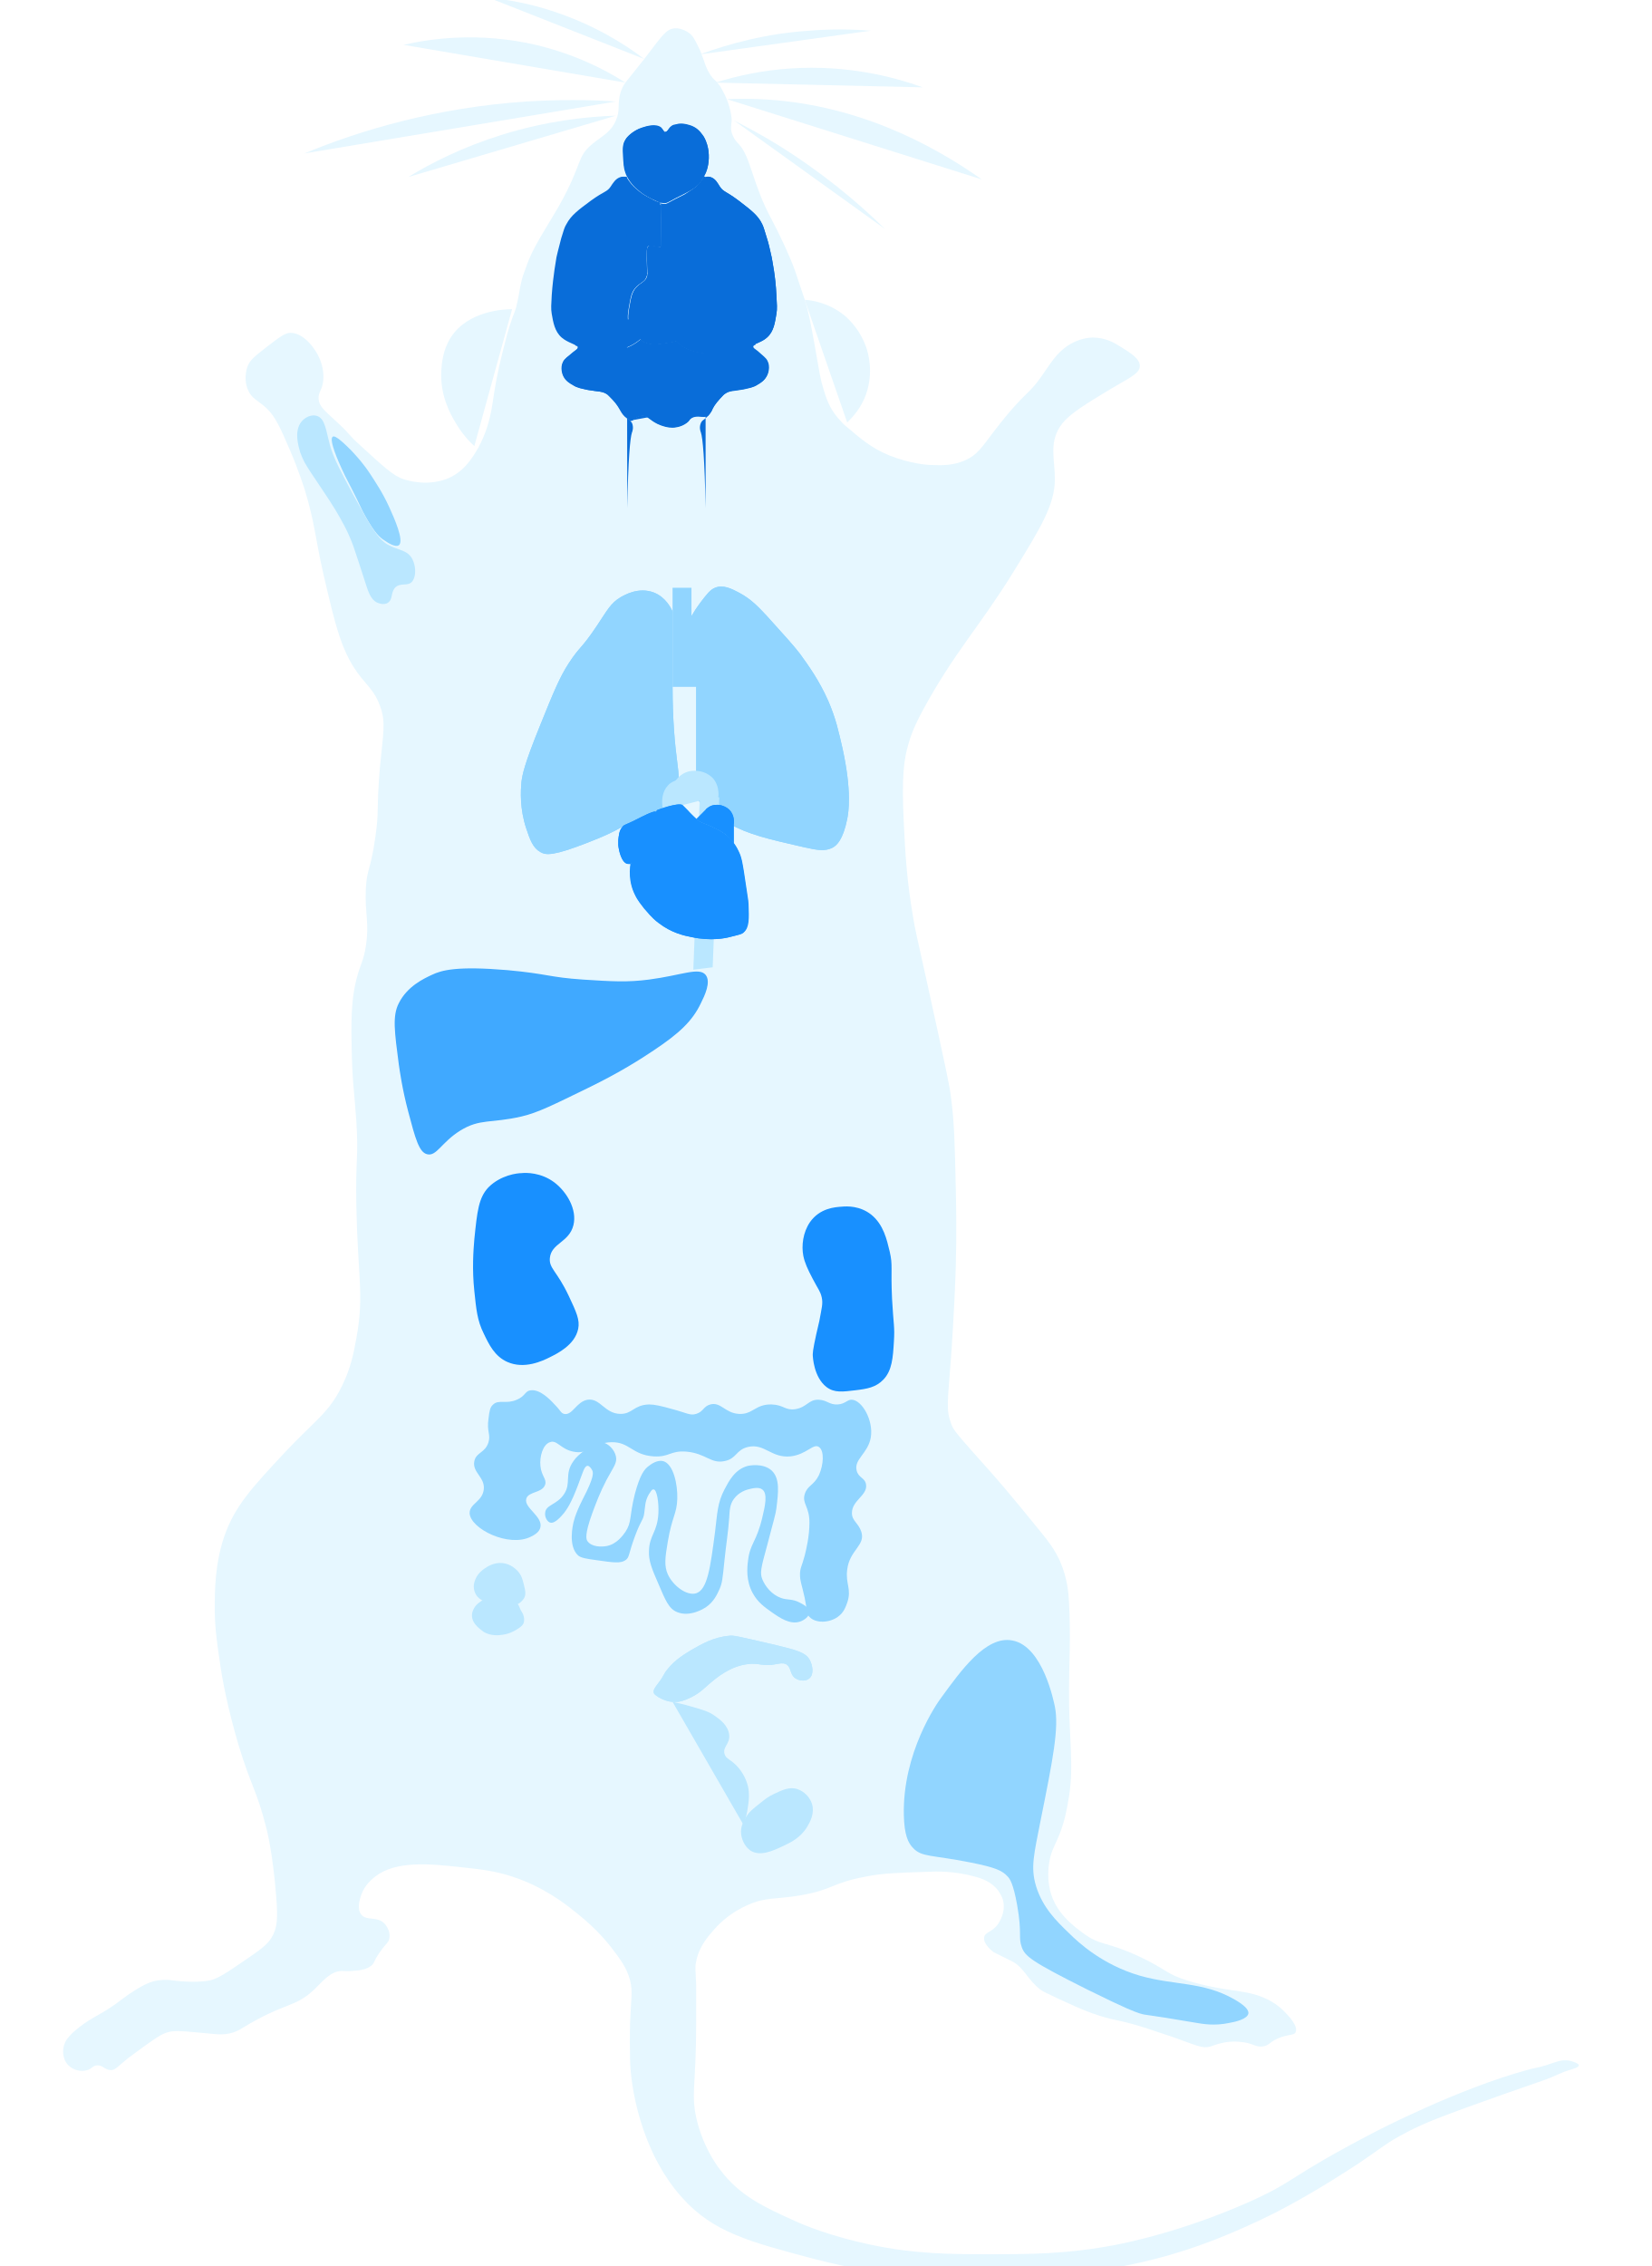
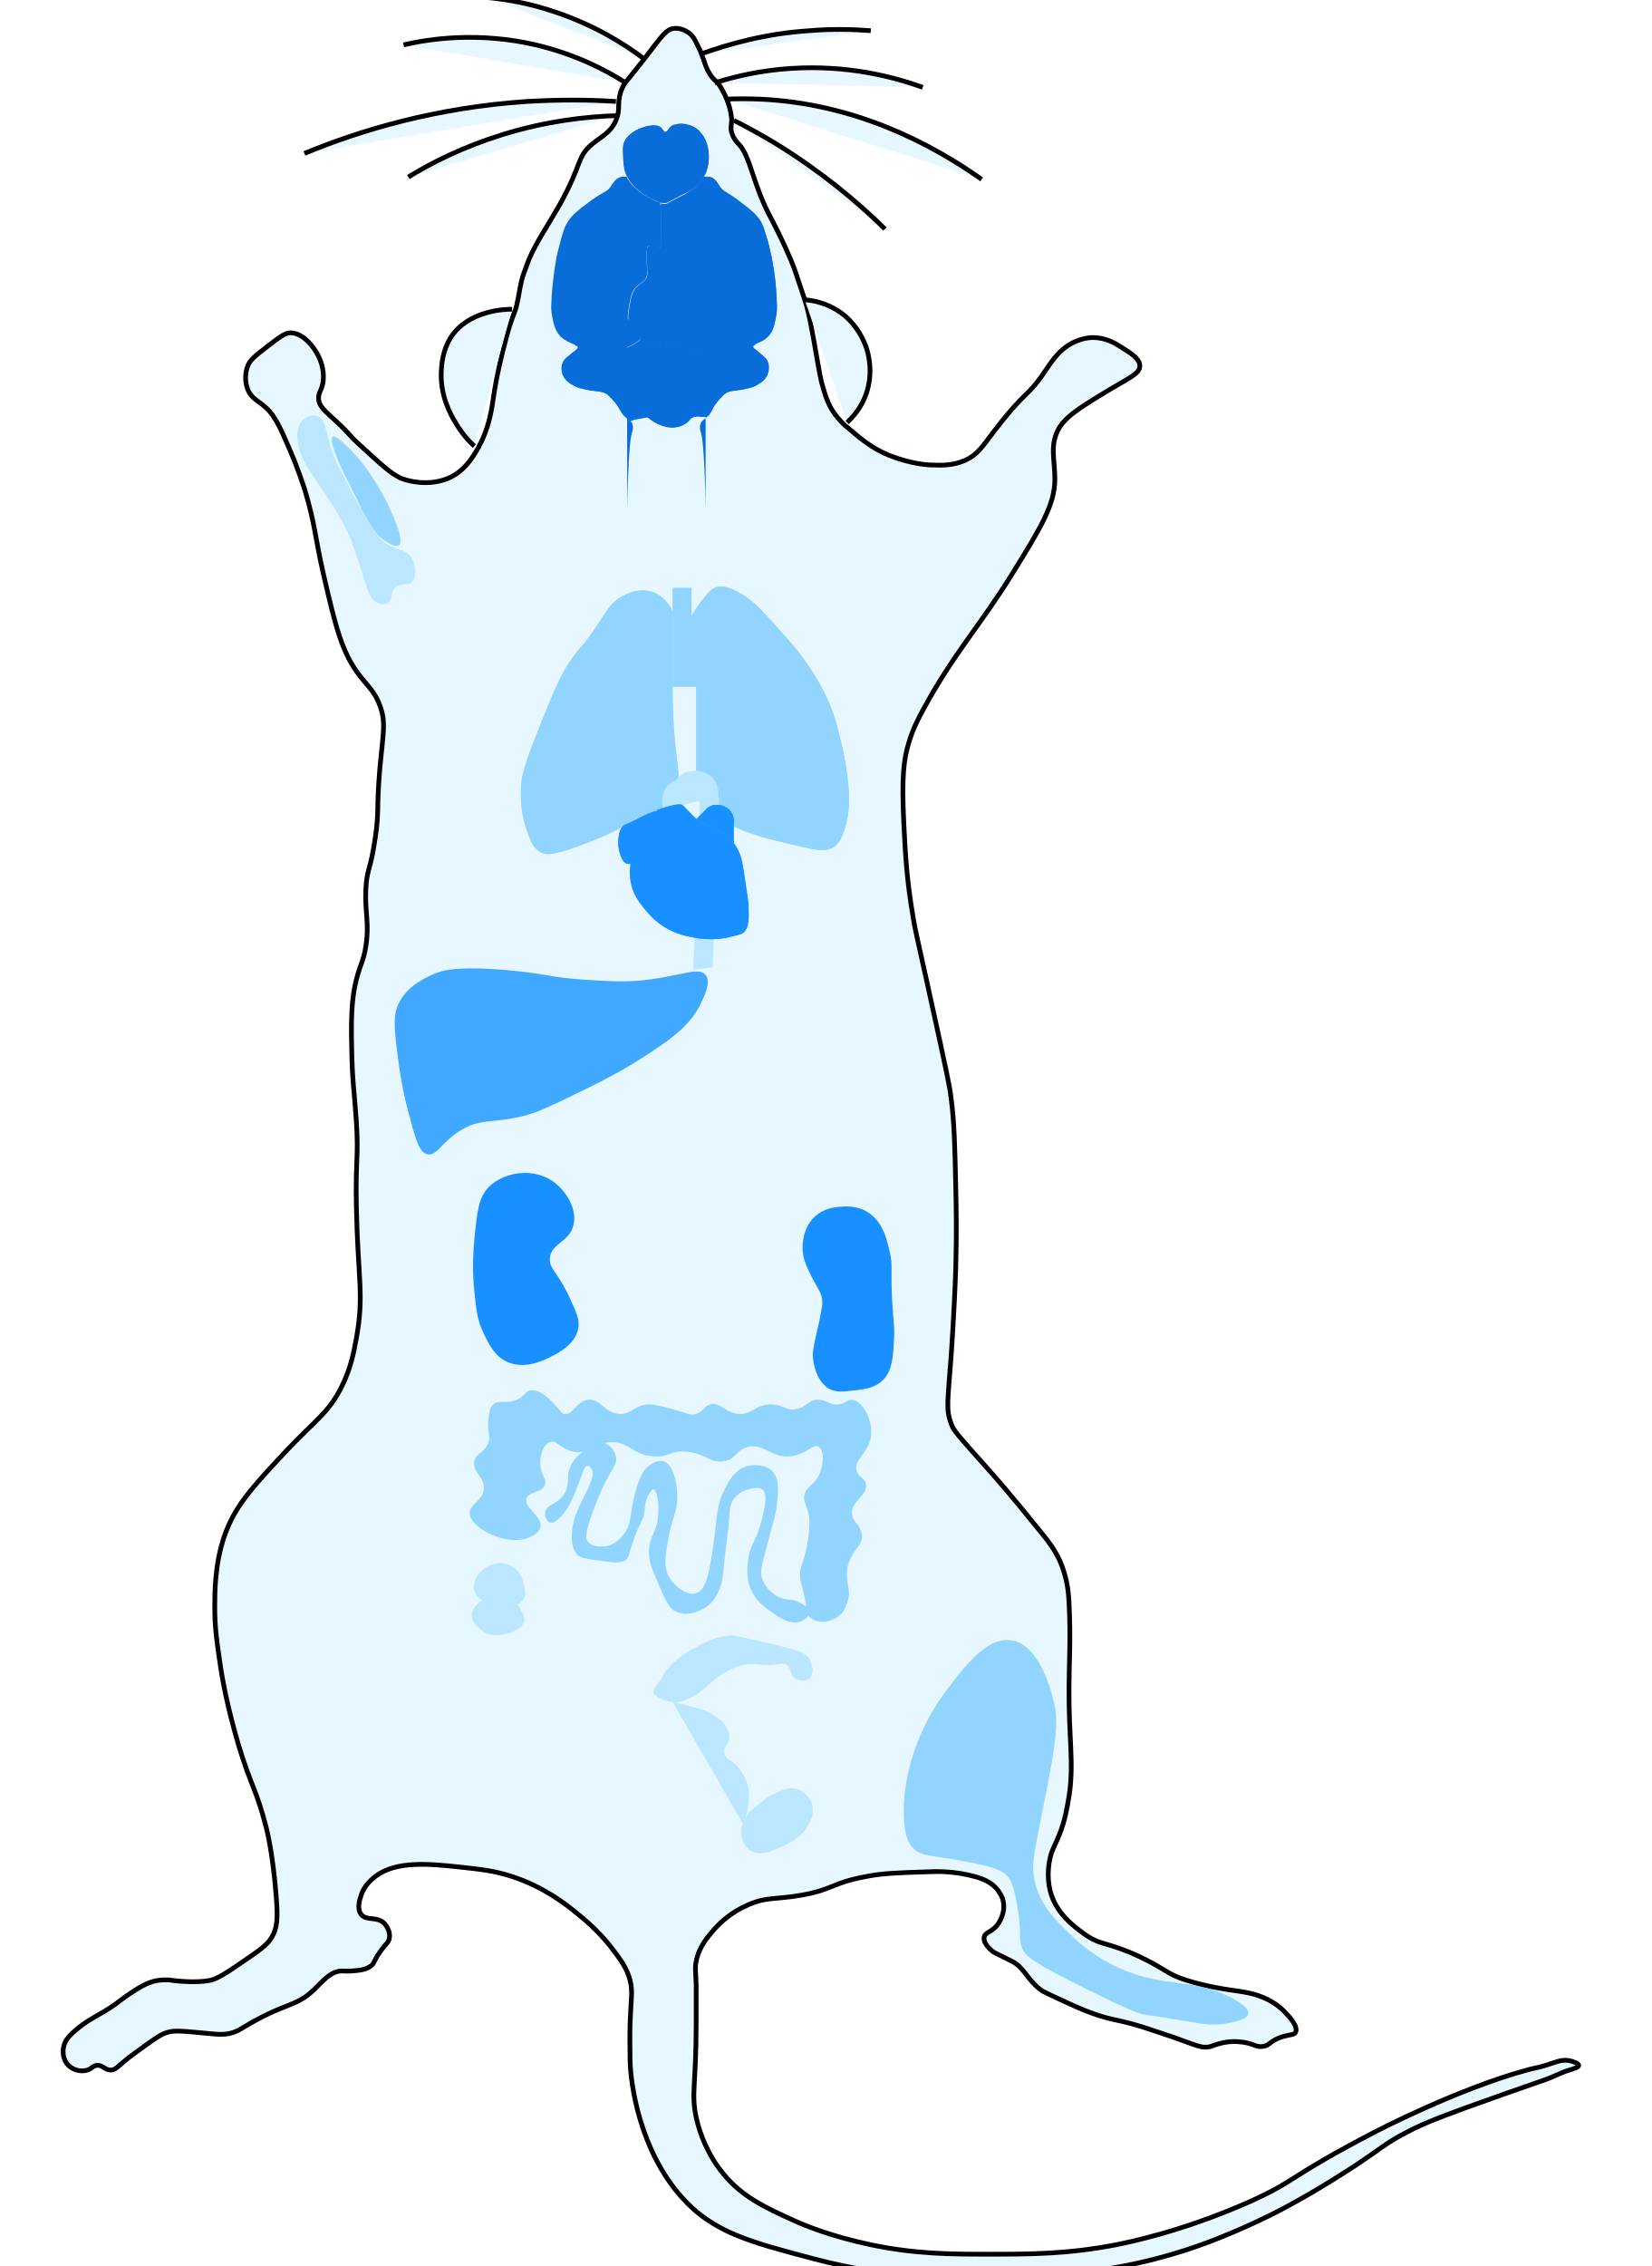
<svg xmlns="http://www.w3.org/2000/svg" width="350" height="480" viewBox="120 200 350 480" overflow="visible" enable-background="new 0 0 382.622 461.325" xml:space="preserve">
-   <g id="body" fill="#e6f7ff">
+   <g id="body" stroke="black" fill="#e6f7ff">
    <g id="XMLID_2_">
      <g>
		</g>
      <g>
        <path class="st0" d="M256.5,212.5c3.7-4.8,4.6-6.4,6.5-6.5c1.5-0.1,2.9,0.9,3,1c0.7,0.5,1.1,1.1,2,3c0.3,0.6,0.5,1,0.6,1.4     c0.7,1.7,0.7,2.2,1.4,3.6c0.8,1.5,1.2,1.7,1.9,2.4c0.3,0.4,0.7,0.8,1.1,1.6c1.6,2.8,1.9,5.2,2,6c0.1,1.1-0.3,1.8,0,3     c0.4,1.4,1.2,2.2,1.5,2.5c2.6,2.7,2.9,8.5,7,16c1.7,3.2,4,8.1,5,11c0.3,1,0.7,2,1,3c0.9,2.7,1,2.9,1,3c0.8,2.4,1.3,5.2,2,9     c1.2,6.8,1.3,7.8,2,10c0.5,1.7,1.2,3.9,3,6c0.4,0.4,0.7,0.8,1.1,1.2c0.3,0.3,0.5,0.5,0.9,0.8c2.5,2.1,5,4.4,9,6     c4.6,1.8,8.1,2,9,2c2.2,0.1,4.5,0.1,7-1s3.5-2.7,6-6c7.3-9.5,7-7,11-13c1.4-2,2.9-4.5,6-6c1.9-0.9,3.5-1,4-1c2.7,0,4.6,1.1,6,2     c2.1,1.3,4,2.5,4,4c0,1.8-2.5,2.6-8,6c-5.1,3.1-7.6,4.8-9,7c-2.2,3.6-1,6.8-1,11c0,5.4-3,10.3-9,20c-7,11.3-12.4,16.8-19,29     c-0.9,1.7-2.1,3.9-3,7c-1,3.4-1.5,6.9-1,17c0.3,6.2,0.6,11.9,2,20c0.4,2.5,0.6,3.1,3,14c4.4,20,4.7,21.6,5,24     c0.7,5.4,0.8,9.9,1,19c0.1,4.2,0.2,9.8,0,17c-0.3,9.4-1,19-1,19c-0.7,9.5-1.1,11,0,14c0.5,1.5,0.9,1.9,9,11c0,0,3.3,3.7,10,12     c1.8,2.2,2.9,3.7,4,6c1.7,3.8,1.9,7.1,2,9c0.4,7.8,0,12.6,0,18c-0.1,10.5,1.1,16.1,0,23c-0.5,3-0.9,5.2-2,8c-0.9,2.3-1.5,3-2,5     c-0.2,0.9-0.8,3.8,0,7c1.2,4.8,5,7.5,7,9c3.8,2.8,4.7,1.6,12,5c5.7,2.7,5.7,3.7,10,5c3.4,1.1,7.5,1.8,9,2c3.3,0.5,5.3,0.7,8,2     c0.6,0.3,2.4,1.2,4,3c0.7,0.7,2.6,2.8,2,4c-0.3,0.6-1.1,0.4-3,1c-2.6,0.9-2.4,1.8-4,2c-1.6,0.2-2-0.8-5-1c-1-0.1-1.8,0-2,0     c-2,0.2-3.1,0.7-4,1c-1.8,0.5-2.9-0.2-8-2c0,0-3-1-6-2c-6.1-1.9-6.5-1.4-11-3c-2.5-0.9-4.6-1.9-7-3c-2.3-1.1-3.5-1.6-4-2     c-2.8-2.1-3.5-4.7-6-6c-1-0.5-2-1-2-1c-1.6-0.8-1.7-0.8-2-1c-0.1-0.1-2.1-1.5-2-3c0.1-1.3,1.7-1.1,3-3c0.1-0.2,1.7-2.4,1-5     c0-0.2-0.3-1-1-2c-1.4-1.9-3.5-2.6-5-3c-4.3-1.2-8.3-1.1-10-1c-6.3,0.2-9.5,0.3-13,1c-7.5,1.4-6.9,2.8-14,4     c-5.4,0.9-7.1,0.3-11,2c-3.7,1.6-5.9,3.8-7,5c-1.3,1.5-3.4,3.7-4,7c-0.3,1.3-0.1,1.9,0,5c0,0.2,0,2.8,0,8c0,13.2-1.1,14.9,0,20     c1.3,5.9,4.2,10,5,11c4.2,5.7,9.6,8.1,16,11c2,0.9,7.5,3.2,16,5c9.6,2,17,2,25,2c8.7,0,16.6,0,27-2c2.4-0.5,13.7-2.7,28-9     c10.7-4.8,7.6-4.9,27-15c0,0,17.3-9,32-13c1.3-0.4,2-0.4,4-1c2.2-0.7,3.3-1.3,5-1c0.9,0.2,2,0.6,2,1c0,0.4-1,0.7-2,1     c-1.7,0.5-3.3,1.4-5,2c-4.4,1.5-13.4,4.7-17,6c-6.5,2.4-9.7,3.6-14,6c-3.4,1.9-3.9,2.6-9,6c-1.4,0.9-7.9,5.2-15,9     c-0.7,0.4-9,4.8-18,8c-17.9,6.5-34.4,6.8-44,7c-8.8,0.1-21.8,0.3-38-4c-13.6-3.6-21.4-5.6-28-13c-8.9-9.9-10.9-23.9-11-29     c-0.1-5.7,0-8,0-8c0.2-5.4,0.6-6.5,0-9c-0.7-2.7-2.1-4.5-4-7c-0.8-1-3-3.8-7-7c-2.8-2.3-7.3-5.8-14-8c-3.7-1.2-6.4-1.5-11-2     c-6.5-0.7-13.6-1.4-18,2c-0.6,0.5-2.3,1.8-3,4c-0.3,0.9-0.9,2.8,0,4c1.1,1.5,3.4,0.3,5,2c0.7,0.8,1.2,2,1,3c-0.1,1-0.7,1.1-2,3     c-1.5,2.1-1.1,2.4-2,3c-1.1,0.8-2.5,0.9-4,1c-1,0.1-1.6,0-2,0c-2.5,0-4.2,2.3-6,4c-4,3.8-6.1,2.6-15,8c-0.5,0.3-1.1,0.7-2,1     c-2.4,0.8-4,0.3-8,0c-3.2-0.3-4.7-0.4-6,0c-1.4,0.4-2.6,1.3-5,3c-2,1.5-3.1,2.2-4,3c-1.6,1.3-2.1,2-3,2c-1.3,0-1.7-1.1-3-1     c-0.9,0.1-1,0.7-2,1c-1.2,0.4-2.9,0.1-4-1c-1.5-1.5-1.1-3.6-1-4c0.3-1.4,1.3-2.3,2-3c3.5-3.1,5.2-3.3,9-6c1.6-1.2,3.5-2.7,6-4     c0.6-0.3,1.6-0.8,3-1s2.5-0.1,3,0c0.9,0.1,4.9,0.6,8,0c1.7-0.4,3.5-1.6,7-4c3.4-2.3,5.1-3.5,6-5c1.3-2.1,1.4-4.2,1-9     c-0.7-9-2-14-2-14c-2.2-8.7-3.2-8.7-6-18c-2.2-7.5-3.4-13.5-4-18c-0.6-4-1-7-1-11c0-3.2,0-9.1,2-15c2.2-6.4,5.8-10.3,13-18     c6.3-6.7,9.2-8.2,12-14c1.8-3.7,2.4-6.7,3-10c1.7-9.2,0.3-12.8,0-28c-0.2-10.3,0.5-10,0-18c-0.4-6-0.9-8.6-1-16     c-0.2-7.9,0.3-11.1,1-14c0.9-3.5,1.5-3.8,2-7c0.8-5-0.2-6.8,0-12c0.2-4.5,1-4,2-11c0.9-6.1,0.2-5.6,1-15c0.7-7.4,1.3-9.5,0-13     c-1-2.8-2.4-4-4-6c-4.1-5.1-5.4-10.8-8-22c-1.8-7.9-1.7-10.4-4-18c-0.2-0.5-1.2-3.8-3-8c-2.1-4.9-3.2-7.3-5-9s-3.2-2-4-4     c-1-2.5-0.1-4.8,0-5c0.5-1.3,1.7-2.2,4-4c2.6-2,3.9-3,5-3c3.4,0,5.8,4.5,6,5c0.3,0.6,1.2,2.6,1,5c-0.2,2.2-1.1,2.5-1,4     c0.1,1.6,1.3,2.5,4,5c3.3,3.1,1.9,2.2,5,5c4.6,4.2,6.8,6.3,9,7c0.9,0.3,4.8,1.5,9,0c3.8-1.4,5.7-4.7,6.8-6.6     c0.1-0.1,0.2-0.3,0.2-0.4c1.1-2,1.7-3.9,2-5c0.5-1.8,0.7-3,1-5c0.3-2.1,0.9-5.7,2-10c0.7-2.7,1.1-4.5,2-7     c0.3-0.9,0.6-1.5,0.8-2.2c0.1-0.2,0.1-0.5,0.2-0.8c0.5-2.1,0.5-2.9,1-5c0.3-1.3,0.7-2.1,1-3c1.3-4,4.2-8.1,7-13     c5-8.9,3.6-10.2,7-13c1.9-1.6,3.9-2.4,5-5c1-2.3,0.2-3.3,1-6c0.3-0.8,0.5-1.3,1-2C253.2,216.6,254.3,215.3,256.5,212.5z" />
        <path class="st0" d="M220.5,294.5c-1.1-1-2.6-2.6-4-5c-1.1-1.8-3.3-5.8-3-11c0.1-1.5,0.3-4.3,2-7c3.7-5.8,11.6-6,12.9-6     c0,0,0.1,0,0.1,0" />
        <path class="st0" d="M290.5,263.5c1.3,0.1,4.7,0.5,8,3c0.7,0.5,3.5,2.8,5,7c0.5,1.4,1.6,5.4,0,10c-1.1,3.1-3,5-4,6" />
        <path class="st0" d="M256.5,212.5c-4.2-3.2-10.6-7.2-19-10c-5.3-1.8-10.1-2.6-14-3" />
        <path class="st0" d="M252.5,217.5c-4.2-2.7-10.6-6-19-8c-12.1-2.8-22.4-1.3-28,0" />
        <path class="st0" d="M250.5,221.5c-5.8-0.4-12.2-0.4-19,0c-19.2,1.3-35.2,6.1-47,11" />
        <path class="st0" d="M250.5,224.5c-6.2,0.2-14.6,1.1-24,4c-8.4,2.6-15.1,6-20,9" />
        <path class="st0" d="M275.5,225.5c2.9,1.5,5.9,3.1,9,5c9.4,5.8,17,12.1,23,18" />
        <path class="st0" d="M274,221c2.3-0.1,4.6-0.1,7,0c20,0.9,36.1,9.3,47,17" />
        <path class="st0" d="M271.5,217.5c0.1,0,0.2-0.1,0.4-0.1c4.2-1.3,9.5-2.5,15.6-2.9c12.1-0.8,21.9,1.8,28,4" />
        <path class="st0" d="M268.5,211.5c0,0,0.1,0,0.1-0.1c5.9-2.1,13.6-4.3,22.9-4.9c4.8-0.4,9.1-0.3,13,0" />
      </g>
    </g>
  </g>
  <g name="Brain" id="41" fill="#096dd9">
    <g id="XMLID_1_">
      <g>
        <path class="st1" d="M270.8,287c-0.2,0.3-0.4,0.6-0.7,1c0,0-0.1,0-0.1,0.1c-1,0.6-2.2-0.3-3.5,0.5c-0.5,0.3-0.3,0.5-1,1     c-1.2,0.9-2.6,1-3,1c-1.1,0-1.9-0.3-2.5-0.5c-2.2-0.8-2.7-2.1-4-2c-0.9,0.1-1.6,0.6-2,1l-0.5,0.1c-0.2-0.2-0.4-0.4-0.7-0.6     c-1.5-1.1-1.2-2-3.1-4c-0.5-0.5-0.8-0.8-1-1c-1.1-0.8-2-0.6-4.2-1c-1.3-0.3-2.2-0.4-3.1-1c-0.7-0.4-1.6-0.9-2.1-2     c-0.1-0.2-0.7-1.7,0-3c0.3-0.6,0.9-1,2.1-2c0.8-0.6,1-0.7,1-1c0-0.1,0-0.2-0.1-0.3l0.3,0c5,1.9,9.9,1.4,13.1-1.4     c0.5,0.4,0.9,0.6,1,0.6c1.4,0.6,2.7,0.4,4.6,0.1c0.8-0.1,1.4-0.2,2-0.4c2.7,2.8,6.9,2.7,8.8,2.7c3.2,0,5.8-0.9,7.6-1.8     c-0.1,0.1-0.1,0.2-0.1,0.3c0,0.3,0.2,0.4,1,1c1.1,1,1.7,1.4,2,2c0.7,1.3,0.1,2.8,0,3c-0.5,1.1-1.3,1.6-2,2c-0.9,0.6-1.7,0.7-3,1     c-2.1,0.4-2.9,0.2-4,1c-0.3,0.2-0.5,0.5-1,1C271.5,285.6,271.1,286.3,270.8,287z" />
        <path class="st1" d="M260.9,228l-0.8,15c-0.5-0.1-1.2-0.5-2.1-0.9c-1.2-0.6-2-1.1-3-2c-0.6-0.5-1.4-1.3-2.1-2.6     c-0.2-0.3-0.3-0.6-0.4-0.9c-0.4-1.1-0.4-2-0.5-3.5c-0.1-1.6-0.1-2.6,0.5-3.5c0.4-0.7,1.1-1.2,1.5-1.5c0.3-0.2,1-0.7,2-1     c0.9-0.3,2.9-0.9,4,0C260.5,227.4,260.6,227.9,260.9,228z" />
        <path class="st1" d="M267.4,261.4c1.2,2.3,0.2,5.3-0.2,6.4c-0.3,0.9-0.9,2.6-2.4,3.7c-0.5,0.4-1,0.6-1.5,0.8     c-0.1-0.1-0.2-0.2-0.3-0.3c-0.6-0.7-1.3-1.7-2-4c-0.4-1.4-0.7-2.7-0.9-4c-0.3-2-0.3-3.9-0.2-5.9c0-1.3,0.1-2.6,0.1-4.1     c0-0.5,0-1.1,0-1.7c2.5,0.1,3.7-0.6,4.2,0.1c0.2,0.3,0.1,0.6-0.1,2.5c-0.1,1.4-0.1,2.1-0.1,2.5     C264.4,259.5,266.3,259.4,267.4,261.4z" />
        <path class="st1" d="M260.1,242.9l0.8-15c0,0,0.1,0,0.1,0c0.4,0,0.6-0.6,1-1c0.4-0.4,0.8-0.5,0.9-0.5c0.1,0,0.4-0.1,0.9-0.2     c0.2,0,0.7-0.1,1.6,0.1c0.3,0.1,1,0.2,1.7,0.6c1.1,0.6,1.7,1.6,2,2c0.7,1.2,0.9,2.3,1,3c0.3,2.3-0.3,4-0.5,4.5     c-0.1,0.2-0.2,0.5-0.4,0.8c-0.3,0.5-0.6,1.1-1.1,1.7c-0.8,0.8-1.5,1.2-3,2c-0.8,0.4-0.8,0.4-2,1c-1.5,0.8-1.6,0.9-2,1     C260.7,243.1,260.4,243,260.1,242.9z" />
        <path class="st1" d="M257.2,257.3c-0.3-4.4-0.1-4.9,0.2-5.1c0.4-0.4,0.8-0.1,2.3,0.1c0.1,0,0.3,0,0.4,0c0,0.6,0,1.2,0,1.7     c0,1.4-0.1,2.8-0.1,4.1l-2.7-0.1C257.2,257.8,257.2,257.6,257.2,257.3z" />
        <path class="st1" d="M259.6,252.3c-1.5-0.1-1.9-0.4-2.3-0.1c-0.2,0.2-0.4,0.6-0.2,5.1c0,0.3,0,0.5,0,0.7c0,0.2,0,0.4-0.1,0.5     c-0.3,1.3-1.4,1.3-2.4,2.5c-0.8,0.9-1,2-1.3,3.8c-0.3,1.5-0.4,2.6-0.1,3.8c0.4,1.6,1.5,2.7,2.3,3.3c-3.2,2.7-8.1,3.3-13.1,1.4     l-0.3,0c-0.4-0.5-1.8-0.7-3.1-1.8c-1.5-1.3-1.8-3.3-2.1-5c-0.2-1.1-0.1-2.1,0-4c0.3-4.2,0.9-7.3,1-8c0.4-1.8,0.8-3.1,1-4     c0.5-1.6,0.7-2.4,1.1-3c1-1.9,2.5-3,5.2-5c2.9-2.1,3.4-1.8,4.2-3c0.4-0.6,1-1.7,2.1-2c0.4-0.1,0.8-0.1,1,0l0.2-0.1     c0.7,1.3,1.5,2.1,2.1,2.6c1,0.9,1.8,1.4,3,2c0.9,0.5,1.6,0.8,2.1,0.9l0,0.5H260c0.1,3.5,0.1,6.5,0,8.8     C259.9,252.3,259.8,252.3,259.6,252.3z" />
        <path class="st1" d="M256.9,270.6c2.5-3,3.1-6.6,3.1-6.6l0.1,0c0.2,1.3,0.5,2.6,0.9,4c0.7,2.3,1.4,3.3,2,4     c0.1,0.1,0.2,0.2,0.3,0.3c-0.6,0.2-1.2,0.3-2,0.4c-2,0.3-3.2,0.5-4.6-0.1c-0.1,0-0.5-0.2-1-0.6     C256.1,271.5,256.5,271.1,256.9,270.6z" />
        <path class="st1" d="M257.1,258.5c0.1-0.2,0.1-0.3,0.1-0.5l2.7,0.1c0,2,0,3.9,0.2,5.9l-0.1,0c0,0-0.6,3.6-3.1,6.6     c-0.4,0.5-0.8,0.9-1.3,1.3c-0.8-0.6-1.9-1.7-2.3-3.3c-0.3-1.2-0.2-2.3,0.1-3.8c0.3-1.8,0.5-2.8,1.3-3.8     C255.7,259.9,256.8,259.8,257.1,258.5z" />
        <path class="st1" d="M268,239c0.5-0.6,0.9-1.2,1.1-1.7l0.4,0.2c0.3-0.1,0.6-0.1,1,0c1.1,0.3,1.6,1.4,2,2c0.8,1.2,1.2,0.9,4,3     c2.6,2,4.1,3.1,5,5c0.3,0.6,0.5,1.4,1,3c0.3,0.9,0.6,2.2,1,4c0.1,0.7,0.8,3.8,1,8c0.1,1.9,0.2,2.9,0,4c-0.3,1.7-0.5,3.7-2,5     c-1.1,1-2.5,1.2-2.9,1.7c-1.8,0.9-4.4,1.8-7.6,1.8c-1.9,0-6,0-8.8-2.7c0.5-0.2,1-0.4,1.5-0.8c1.5-1.1,2.1-2.8,2.4-3.7     c0.4-1.1,1.4-4,0.2-6.4c-1.1-2.1-3-1.9-3.3-3.9c-0.1-0.4,0-1.1,0.1-2.5c0.1-2,0.3-2.2,0.1-2.5c-0.5-0.7-1.7,0-4.2-0.1     c0-2.3,0.1-5.3,0-8.8h0.1l0-0.5c0.3,0.1,0.6,0.1,0.9,0.1c0.4-0.1,0.5-0.2,2-1c1.2-0.6,1.2-0.6,2-1     C266.5,240.2,267.3,239.8,268,239z" />
        <path class="st1" d="M270.1,287.9c0.3-0.3,0.5-0.6,0.7-1C270.6,287.5,270.3,287.8,270.1,287.9z" />
      </g>
      <g>
        <path class="st0" d="M260,243c0,0.2,0,0.3,0,0.5c0.1,3.5,0.1,6.5,0,8.8c0,0.6,0,1.2,0,1.7c0,1.4-0.1,2.8-0.1,4.1     c0,2,0,3.9,0.2,5.9c0.2,1.3,0.5,2.6,0.9,4c0.7,2.3,1.4,3.3,2,4c0.1,0.1,0.2,0.2,0.3,0.3c2.7,2.8,6.9,2.7,8.8,2.7     c3.2,0,5.8-0.9,7.6-1.8c0.1-0.1,0.3-0.1,0.4-0.2" />
        <path class="st0" d="M260.9,228c0,0,0.1,0,0.1,0c0.4,0,0.6-0.6,1-1c0.4-0.4,0.8-0.5,0.9-0.5c0.1,0,0.4-0.1,0.9-0.2     c0.2,0,0.7-0.1,1.6,0.1c0.3,0.1,1,0.2,1.7,0.6c1.1,0.6,1.7,1.6,2,2c0.7,1.2,0.9,2.3,1,3c0.3,2.3-0.3,4-0.5,4.5     c-0.1,0.2-0.2,0.5-0.4,0.8c-0.3,0.5-0.6,1.1-1.1,1.7c-0.8,0.8-1.5,1.2-3,2c-0.8,0.4-0.8,0.4-2,1c-1.5,0.8-1.6,0.9-2,1     c-0.3,0.1-0.6,0-0.9-0.1c-0.5-0.1-1.2-0.5-2.1-0.9c-1.2-0.6-2-1.1-3-2c-0.6-0.5-1.4-1.3-2.1-2.6c-0.2-0.3-0.3-0.6-0.4-0.9     c-0.4-1.1-0.4-2-0.5-3.5c-0.1-1.6-0.1-2.6,0.5-3.5c0.4-0.7,1.1-1.2,1.5-1.5c0.3-0.2,1-0.7,2-1c0.9-0.3,2.9-0.9,4,0     C260.5,227.4,260.6,227.9,260.9,228z" />
        <polyline class="st0" points="260.9,227.5 260.9,228 260.1,242.9 260.1,243.5    " />
        <path class="st0" d="M257.2,258c0-0.2,0-0.4,0-0.7c-0.3-4.4-0.1-4.9,0.2-5.1c0.4-0.4,0.8-0.1,2.3,0.1c0.1,0,0.3,0,0.4,0     c2.5,0.1,3.7-0.6,4.2,0.1c0.2,0.3,0.1,0.6-0.1,2.5c-0.1,1.4-0.1,2.1-0.1,2.5c0.3,2,2.3,1.9,3.3,3.9c1.2,2.3,0.2,5.3-0.2,6.4     c-0.3,0.9-0.9,2.6-2.4,3.7c-0.5,0.4-1,0.6-1.5,0.8c-0.6,0.2-1.2,0.3-2,0.4c-2,0.3-3.2,0.5-4.6-0.1c-0.1,0-0.5-0.2-1-0.6     c-0.8-0.6-1.9-1.7-2.3-3.3c-0.3-1.2-0.2-2.3,0.1-3.8c0.3-1.8,0.5-2.8,1.3-3.8c0.9-1.2,2-1.2,2.4-2.5     C257.2,258.4,257.2,258.2,257.2,258z" />
        <path class="st0" d="M252.8,237.5c-0.3-0.1-0.6-0.1-1,0c-1.1,0.3-1.7,1.4-2.1,2c-0.8,1.2-1.2,0.9-4.2,3c-2.8,2-4.2,3.1-5.2,5     c-0.3,0.6-0.6,1.4-1.1,3c-0.3,0.9-0.7,2.2-1,4c-0.2,0.7-0.8,3.8-1,8c-0.1,1.9-0.2,2.9,0,4c0.3,1.7,0.6,3.7,2.1,5     c1.2,1.1,2.7,1.3,3.1,1.8c0.1,0.1,0.1,0.2,0.1,0.3c0,0.3-0.3,0.4-1,1c-1.2,1-1.8,1.4-2.1,2c-0.7,1.3-0.1,2.8,0,3     c0.5,1.1,1.4,1.6,2.1,2c1,0.6,1.8,0.7,3.1,1c2.2,0.4,3.1,0.2,4.2,1c0.3,0.2,0.5,0.5,1,1c1.9,2,1.7,2.9,3.1,4     c0.3,0.2,0.5,0.4,0.7,0.6c0.1,0.1,0.2,0.3,0.3,0.4c0.4,0.9,0.1,1.8,0,2c-0.4,1.2-0.8,5.6-1,16" />
        <path class="st0" d="M269.5,237.5c0.3-0.1,0.6-0.1,1,0c1.1,0.3,1.6,1.4,2,2c0.8,1.2,1.2,0.9,4,3c2.6,2,4.1,3.1,5,5     c0.3,0.6,0.5,1.4,1,3c0.3,0.9,0.6,2.2,1,4c0.1,0.7,0.8,3.8,1,8c0.1,1.9,0.2,2.9,0,4c-0.3,1.7-0.5,3.7-2,5c-1.1,1-2.5,1.2-2.9,1.7     c-0.1,0.1-0.1,0.2-0.1,0.3c0,0.3,0.2,0.4,1,1c1.1,1,1.7,1.4,2,2c0.7,1.3,0.1,2.8,0,3c-0.5,1.1-1.3,1.6-2,2c-0.9,0.6-1.7,0.7-3,1     c-2.1,0.4-2.9,0.2-4,1c-0.3,0.2-0.5,0.5-1,1c-1,1.1-1.4,1.8-1.7,2.5c-0.2,0.3-0.4,0.6-0.7,1c-0.2,0.2-0.4,0.4-0.6,0.6     c-0.5,0.4-0.8,0.5-1,1c-0.4,0.9-0.1,1.8,0,2c0.4,1.2,0.8,5.6,1,16" />
        <path class="st0" d="M260,264c0,0-0.6,3.6-3.1,6.6c-0.4,0.5-0.8,0.9-1.3,1.3c-3.2,2.7-8.1,3.3-13.1,1.4" />
        <path class="st0" d="M254,289c0.4-0.4,1.1-0.9,2-1c1.3-0.1,1.8,1.2,4,2c0.6,0.2,1.4,0.5,2.5,0.5c0.4,0,1.8-0.1,3-1     c0.7-0.5,0.5-0.7,1-1c1.3-0.8,2.5,0.1,3.5-0.5c0,0,0.1,0,0.1-0.1c0.2-0.2,0.5-0.5,0.7-1c0.1-0.3,0.2-0.6,0.2-1" />
      </g>
    </g>
  </g>
  <g name="Lung" id="4" fill="#91d5ff">
    <g id="XMLID_3_" class="st2">
      <g>
        <path class="st3" d="M266.5,330.5c0.4-0.7,1.1-1.8,2-3c1.3-1.7,2-2.6,3-3c1.7-0.7,3.5,0.2,5,1c2.7,1.4,4.3,3.2,6,5     c3.8,4.2,5.7,6.3,7,8c1.8,2.5,4,5.5,6,10c1.6,3.7,2.2,6.5,3,10c2,9.1,1.3,13.5,1,15c-0.9,4.5-2.3,5.6-3,6c-1.6,0.9-3.3,0.6-6,0     c-7.9-1.8-11.8-2.7-16-5c-6.1-3.4-6.8-5.3-7-6c-0.2-0.9-0.1-1.3,0-5c0-2,0-4,0-6c0-4,0-8,0-12h-5c0-0.3,0-0.7,0-1v-2v-13v-5h4     C266.5,326.5,266.5,328.5,266.5,330.5z" />
        <path class="st3" d="M263.5,361.5c0.3,2.4,0.8,5.5-1,8c-1.1,1.5-2.4,1.9-5,3c-7.2,3-5.5,3.1-13,6c-7.2,2.8-8.8,2.7-10,2     c-1.6-0.9-2.2-2.6-3-5c-1.4-4.2-1.2-8-1-10c0.2-1.4,0.5-3.4,4-12c2.7-6.7,4.1-10.1,6-13c2.4-3.7,2.6-2.9,6-8c2.2-3.3,2.9-4.8,5-6     c0.9-0.5,3.8-2.2,7-1c2.6,1,3.7,3.4,4,4v13v2c0,0.3,0,0.7,0,1C262.5,352.5,263,357.8,263.5,361.5z" />
      </g>
      <g>
        <polyline class="st0" points="262.5,342.5 262.5,329.5 262.5,324.5    " />
        <line class="st0" x1="262.5" y1="324.5" x2="266.5" y2="324.5" />
        <path class="st0" d="M266.5,324.5c0,2,0,4,0,6c0,4,0,8,0,12" />
        <line class="st0" x1="262.5" y1="345.5" x2="267.5" y2="345.5" />
        <path class="st0" d="M266.5,330.5c0.4-0.7,1.1-1.8,2-3c1.3-1.7,2-2.6,3-3c1.7-0.7,3.5,0.2,5,1c2.7,1.4,4.3,3.2,6,5     c3.8,4.2,5.7,6.3,7,8c1.8,2.5,4,5.5,6,10c1.6,3.7,2.2,6.5,3,10c2,9.1,1.3,13.5,1,15c-0.9,4.5-2.3,5.6-3,6c-1.6,0.9-3.3,0.6-6,0     c-7.9-1.8-11.8-2.7-16-5c-6.1-3.4-6.8-5.3-7-6c-0.2-0.9-0.1-1.3,0-5c0-2,0-4,0-6c0-4,0-8,0-12c0-0.3,0-0.7,0-1" />
        <path class="st0" d="M262.5,329.5c-0.3-0.6-1.4-3-4-4c-3.2-1.2-6.1,0.5-7,1c-2.1,1.3-2.8,2.7-5,6c-3.4,5.1-3.6,4.3-6,8     c-1.9,2.9-3.3,6.3-6,13c-3.5,8.6-3.8,10.6-4,12c-0.2,2-0.4,5.8,1,10c0.8,2.4,1.4,4.1,3,5c1.2,0.7,2.8,0.8,10-2     c7.5-2.9,5.8-3,13-6c2.6-1.1,3.9-1.5,5-3c1.8-2.5,1.3-5.6,1-8c-0.5-3.7-1-9-1-16c0-0.3,0-0.7,0-1" />
      </g>
    </g>
  </g>
  <g name="Aorta" id="1" fill="#bae7ff">
    <g id="XMLID_6_">
      <g>
        <polygon class="st5" points="271,404.9 266.9,405.4 268.3,368.9 268.3,368.9 272.4,368.9    " />
      </g>
      <g>
        <polyline class="st5" points="268.3,367.8 268.3,368.9 266.9,405.4    " />
        <line class="st3" x1="266.9" y1="405.4" x2="271" y2="404.9" />
        <line class="st3" x1="271" y1="404.9" x2="272.4" y2="368.9" />
        <line class="st3" x1="272.4" y1="368.9" x2="268.3" y2="368.9" />
      </g>
    </g>
    <path class="st3" d="M272.2,368.6c0.1-1.3-0.2-2.6-1.1-3.7c-1-1.1-2.7-1.8-4.5-1.6c-1.2,0.1-2.2,0.7-2.9,1.4   c-0.7,0.7-1.1,1.5-1.3,2.4c-0.3,1.3-0.3,2.7,0,4" />
    <path class="st8" d="M268.1,368.9c0.2-0.2,0.1-0.5-0.1-0.7s-0.6-0.3-1-0.4c-1-0.1-2,0.2-2.4,0.8c-0.2,0.3-0.3,0.7-0.3,1.1   c0,1.1,0.4,2.2,1.2,3.2c-1.4-0.1-3,0.5-4.1,0c-0.7-0.3-0.9-1-1-1.6c-0.2-1.5-0.2-3,0.7-4.4c0.3-0.4,0.6-0.8,1.1-1.1   c0.9-0.6,2.2-0.8,3.4-0.9c1.4-0.2,3-0.3,4.3,0.2c1,0.4,1.7,1.1,2,1.9c0.3,0.8,0.3,1.6,0.3,2.4" />
  </g>
  <g name="Heart" id="11" fill="#1890ff">
    <g id="XMLID_4_" class="st4">
      <g>
        <path class="st5" d="M259.3,371.6c0.3-0.1,4.3-1.6,5.3-1.1c0.1,0.1,0.1,0.1,1,1c0,0,1,1.1,2,2c1.1,1,1.5,0.7,4,2     c1.4,0.7,2.1,1.1,3,2c0.4,0.4,0.7,0.7,0.9,1.1c0.6,0.8,0.9,1.5,1.1,1.9c0.6,1.3,0.7,2.3,1,4c0.6,4.2,1,6.3,1,7     c0.1,3.1,0.2,4.9-1,6c-0.4,0.4-1,0.5-3,1c-0.7,0.2-3.9,0.9-8,0c-1.6-0.3-4.3-0.9-7-3c-1.5-1.1-2.5-2.5-3-3c-0.6-0.8-1.4-1.7-2-3     c-0.5-1-1.3-3-1-6l-0.1-0.5c0.8-0.1,1.6-1,2.6-2c0.4-0.4,1.3-1.4,2-3c0.8-1.8,1-3.4,1-4c0-0.1,0-0.5,0-1c0-0.8,0.1-0.9,0-1     c0,0-0.1-0.1-0.2-0.1L259.3,371.6C259.2,371.6,259.2,371.6,259.3,371.6z" />
        <path class="st5" d="M275.5,376.5c0,0.7,0,1.3,0,2l-0.1,0.1c-0.2-0.4-0.6-0.7-0.9-1.1c-0.9-0.9-1.6-1.3-3-2c-2.5-1.3-2.9-1-4-2     c0.3-0.3,0.7-0.7,1-1s0.7-0.7,1-1c0.2-0.2,0.9-0.9,2-1c1.7-0.2,2.9,0.9,3,1c1.2,1.2,1,2.8,1,3c0,0.3,0,0.7,0,1     S275.5,376.2,275.5,376.5z" />
        <path class="st5" d="M256,373c1.8-0.9,2.5-1.1,2.8-1.1c0.1,0,0.2,0,0.2,0.1c0.1,0.1,0,0.2,0,1c0,0.5,0,0.9,0,1c0,0.6-0.2,2.2-1,4     c-0.7,1.6-1.6,2.6-2,3c-1,1-1.8,1.9-2.6,2c-0.1,0-0.3,0-0.4,0c-1.3-0.2-1.9-2.8-2-4c0-0.1,0-0.5,0-1c0.1-0.8,0.1-2.1,1-3     c0.3-0.3,0.3-0.2,2-1C255,373.5,255,373.5,256,373z" />
      </g>
      <g>
        <path class="st6" d="M258.8,371.9c-0.3,0-1,0.2-2.8,1.1c-1,0.5-1,0.5-2,1c-1.7,0.8-1.7,0.7-2,1c-0.9,0.9-0.9,2.2-1,3     c0,0.5,0,0.9,0,1c0.1,1.2,0.7,3.8,2,4c0.1,0,0.3,0,0.4,0c0.8-0.1,1.6-1,2.6-2c0.4-0.4,1.3-1.4,2-3c0.8-1.8,1-3.4,1-4     c0-0.1,0-0.5,0-1c0-0.8,0.1-0.9,0-1C259,372,258.9,371.9,258.8,371.9z" />
        <path class="st6" d="M259.2,371.6C259.2,371.6,259.2,371.6,259.2,371.6c0.1,0,0.1,0,0.3-0.1" />
        <path class="st6" d="M253.5,383.5c-0.3,3,0.5,5,1,6c0.6,1.3,1.4,2.2,2,3c0.5,0.5,1.5,1.9,3,3c2.7,2.1,5.4,2.7,7,3     c4.1,0.9,7.3,0.2,8,0c2-0.5,2.6-0.6,3-1c1.2-1.1,1.1-2.9,1-6c0-0.7-0.4-2.8-1-7c-0.3-1.7-0.4-2.7-1-4c-0.2-0.5-0.5-1.1-1.1-1.9     c-0.2-0.4-0.6-0.7-0.9-1.1c-0.9-0.9-1.6-1.3-3-2c-2.5-1.3-2.9-1-4-2c-1-0.9-2-2-2-2c-0.9-0.9-0.9-0.9-1-1c-1-0.5-4.9,0.9-5.3,1.1     " />
        <path class="st6" d="M275.5,378.5c0-0.7,0-1.3,0-2c0-0.3,0-0.7,0-1s0-0.7,0-1" />
        <path class="st6" d="M267.5,373.5c0.3-0.3,0.7-0.7,1-1s0.7-0.7,1-1" />
        <path class="st6" d="M269.5,371.5c0.2-0.2,0.9-0.9,2-1c1.7-0.2,2.9,0.9,3,1c1.2,1.2,1,2.8,1,3" />
      </g>
    </g>
  </g>
  <g id="female">
    <path id="ovary" fill="#bae7ff" class="st7" d="M222.6,539.2c-0.3-0.1-1.4-0.6-1.9-1.7c-0.6-1.3-0.2-2.4,0-2.9c0.5-1.3,1.5-2,1.9-2.3   c0.6-0.4,2-1.4,3.9-1.2c1.8,0.2,2.9,1.4,3.2,1.7c0.8,0.9,1,1.7,1.3,2.9c0.3,1.2,0.5,2.1,0,2.9c-0.4,0.6-0.9,1-1.3,1.2" />
    <path id="输卵管" fill="#bae7ff" class="st8" d="M220,542.1c0-0.8,0.5-1.5,0.6-1.7c0.4-0.6,1-1,1.3-1.2c0.1-0.1,0.6-0.4,1.3-0.6   c0.2-0.1,1.1-0.3,2.3-0.3c1.1,0,1.9,0.3,2.6,0.6c0.8,0.3,1.3,0.5,1.6,0.9c0.2,0.2,0.2,0.3,0.6,1.2c0.5,0.9,0.5,0.8,0.6,1.2   c0.1,0.2,0.3,1,0,1.7c-0.1,0.2-0.3,0.6-1.3,1.2c-0.6,0.4-1.7,1-3.2,1.2c-0.7,0.1-2.3,0.3-3.9-0.6   C222.4,545.5,219.9,544.2,220,542.1z" />
  </g>
  <g name="Kidney" id="6" fill="#1890ff">
    <path class="st10" d="M223.5,451.5c2.6-2.6,6.1-3,7-3c0.9-0.1,4.1-0.2,7,2c2.6,2,4.8,5.7,4,9c-0.9,3.7-4.7,3.8-5,7   c-0.2,2.2,1.5,2.7,4,8c1.6,3.4,2.4,5.1,2,7c-0.7,3.4-4.4,5.2-6,6c-1.6,0.8-5.4,2.6-9,1c-2.7-1.2-3.9-3.7-5-6c-1.4-2.8-1.6-5.2-2-9   c-0.5-4.7-0.2-8.6,0-11C221.1,456.6,221.4,453.7,223.5,451.5z" />
    <path class="st11" d="M294.1,474.8c-0.3-1.3-0.7-1.6-1.9-3.9c-1.1-2.1-1.7-3.4-2-4.9c-0.4-2.1-0.1-4.9,1.4-7.1   c2.1-3,5.3-3.2,6.8-3.3c1.1-0.1,3.8-0.2,6.2,1.7c2.6,2.1,3.3,5.3,3.9,7.8c0.7,3,0.2,3.4,0.5,10c0.3,5.5,0.6,5.9,0.4,9   c-0.2,3.5-0.4,6.2-2.2,8.1c-1.6,1.7-3.5,2-6,2.3c-2.6,0.3-4.4,0.6-6.1-0.7c-2.7-2.1-2.9-6.4-2.9-6.9c0-0.8,0.4-2.9,1.4-7.1   C294.1,477,294.4,476.2,294.1,474.8z" />
  </g>
  <g name="Liver" id="9" fill="#40a9ff">
    <path class="st12" d="M206.5,435.5c-1.3-4.9-1.8-8.7-2-10c-0.9-6.9-1.4-10.3,0-13c1.8-3.6,5.3-5.2,7-6c2.1-1,5.3-1.9,16-1   c8.7,0.8,8.7,1.5,16,2c6.2,0.4,9.4,0.6,14,0c6.9-0.9,10.6-2.7,12-1c1.2,1.5-0.2,4.4-1,6c-1.8,3.8-4.6,6.4-10,10   c-2.7,1.8-7,4.6-14,8c-7,3.4-10.5,5.2-14,6c-6.5,1.5-8.8,0.4-13,3c-4,2.5-5,5.5-7,5C208.8,444.1,208,441.2,206.5,435.5z" />
  </g>
  <g id="male">
    <path name="Testis" id="2" fill="#bae7ff" class="st13" d="M281,582c1.1-0.9,1.9-1.5,3-2c1.7-0.8,3.3-1.6,5-1c1.4,0.5,2.5,1.6,3,3c0.7,2.1-0.4,4-1,5   c-1.4,2.3-3.5,3.3-5,4c-2.3,1.1-5,2.3-7,1c-1.3-0.9-2-2.6-2-4c0-1.3,0.6-2.3,1-3C278.7,583.8,279.6,583.1,281,582z" />
    <g fill="#bae7ff">
      <g>
        <path class="st14" d="M291.5,551.5c0.7,1.2,1,3.2,0,4c-0.7,0.7-2.1,0.6-3,0c-1.2-0.8-0.8-2.4-2-3c-0.7-0.3-1.3-0.1-2,0     c-2.8,0.6-3.6-0.3-6,0c-3.8,0.4-6.8,3-8,4c-1.1,0.9-2,2-4,3c-1.6,0.8-2.6,1-3,1c-2,0.2-3.4-0.7-4-1c-0.8-0.5-1-0.8-1-1     c-0.1-0.6,0.4-1.2,1-2c1.3-1.7,1-1.8,2-3c1.6-2,3.7-3.2,5-4c2.1-1.2,4.6-2.7,8-3c1-0.1,1.4,0,10,2     C288.6,549.5,290.6,550,291.5,551.5z" />
      </g>
      <g>
        <path class="st0" d="M259.5,556.5c1.3-1.7,1-1.8,2-3c1.6-2,3.7-3.2,5-4c2.1-1.2,4.6-2.7,8-3c1-0.1,1.4,0,10,2c4.1,1,6.1,1.5,7,3     c0.7,1.2,1,3.2,0,4c-0.7,0.7-2.1,0.6-3,0c-1.2-0.8-0.8-2.4-2-3c-0.7-0.3-1.3-0.1-2,0c-2.8,0.6-3.6-0.3-6,0c-3.8,0.4-6.8,3-8,4     c-1.1,0.9-2,2-4,3c-1.6,0.8-2.6,1-3,1c-2,0.2-3.4-0.7-4-1c-0.8-0.5-1-0.8-1-1C258.4,557.9,258.9,557.3,259.5,556.5z" />
      </g>
    </g>
    <path class="st0" fill="#bae7ff" d="M262.5,560.5c0.9,0.2,2.3,0.5,4,1c2.5,0.7,3.8,1.1,5,2c1,0.7,2.8,2,3,4c0.2,1.9-1.4,2.5-1,4   c0.3,1.2,1.4,1.1,3,3c1.5,1.8,1.9,3.6,2,4c0.3,1.5,0.2,2.6,0,4c-0.2,1.7-0.6,3.1-1,4" />
  </g>
  <g name="Skeletal Muscle" id="4" fill="#91d5ff">
    <path class="st16" d="M190.5,292.5c0.6-0.4,2.7,1.7,4,3c1.2,1.3,2.5,2.7,4,5c1.1,1.7,2.6,3.9,4,7c1,2.2,3.2,7.1,2,8   c-0.7,0.5-2.3-0.5-3-1c-1-0.6-2.1-1.6-4-5c-1-1.7-1-2.1-3-6c-1.5-2.9-1.5-2.9-2-4C191.8,298,189.6,293.1,190.5,292.5z" />
    <path class="st16" d="M222.5,314.5" />
  </g>
  <g name="Colon" id="3" fill="#91d5ff">
    <path class="st17" d="M219.5,520.5c0-2,2.7-2.4,3-5c0.3-2.6-2.5-3.6-2-6c0.4-1.9,2.3-1.7,3-4c0.5-1.7-0.4-2.2,0-5   c0.2-1.6,0.3-2.4,1-3c1.2-1.1,2.7,0,5-1c1.9-0.8,1.7-1.9,3-2c1.9-0.2,3.9,1.8,5,3c1.3,1.3,1.3,1.8,2,2c1.8,0.4,2.6-2.6,5-3   c2.7-0.4,3.6,3,7,3c2.5,0,2.8-1.9,6-2c1.2,0,2.5,0.3,5,1c3,0.8,3.7,1.4,5,1c1.6-0.5,1.5-1.6,3-2c2.2-0.6,3.1,1.8,6,2   c3,0.2,3.5-2.1,7-2c2.6,0.1,2.8,1.3,5,1c2.5-0.4,2.8-2.1,5-2c1.8,0.1,2.2,1.1,4,1c1.6-0.1,2.1-1.1,3-1c2.1,0.1,4.6,4.3,4,8   c-0.6,3.4-3.6,4.6-3,7c0.4,1.6,1.8,1.5,2,3c0.3,2.3-3,3.3-3,6c0,1.7,1.4,2.1,2,4c0.9,2.9-2.5,3.8-3,8c-0.4,3,1,4.1,0,7   c-0.3,0.8-0.7,2.1-2,3c-1.8,1.3-4.7,1.4-6,0c-0.6-0.6-0.4-1-1-4c-0.7-3.2-1-3.5-1-5c0-1.4,0.4-1.7,1-4c0.3-1.2,1-4,1-7   c0-3.4-1.6-4-1-6c0.6-1.9,1.9-1.8,3-4c1-2.2,1.2-5.2,0-6c-1.2-0.8-2.6,1.6-6,2c-4.1,0.4-5.5-2.8-9-2c-2.6,0.6-2.4,2.5-5,3   c-2.9,0.6-3.9-1.6-8-2c-3.5-0.3-3.6,1.2-7,1c-4.6-0.3-5.1-3.1-9-3c-3.8,0.1-4.7,2.7-8,2c-2.7-0.5-3.5-2.6-5-2c-1.5,0.5-2.2,3.1-2,5   c0.2,2.2,1.4,2.8,1,4c-0.6,1.8-3.6,1.4-4,3c-0.5,1.9,3.5,3.7,3,6c-0.2,1.1-1.4,1.7-2,2C227.8,527.9,219.6,523.8,219.5,520.5z" />
  </g>
  <g name="Bone" id="2" fill="#bae7ff">
    <path class="st18" d="M183.6,295.8c-0.4-1.4-1.2-4.1,0-6.1c0.8-1.3,2.5-2.1,3.8-1.5c1.5,0.7,1.7,3.1,2.5,6.1   c0.8,2.8,2.2,5.4,5,10.6c3.4,6.2,5.1,9.4,7.5,10.6c2.1,1.1,4,1,5,3c0.7,1.4,0.8,3.5,0,4.6c-1,1.3-2.6,0.1-3.8,1.5   c-0.8,1.1-0.4,2.3-1.3,3c-1,0.8-2.4,0-2.5,0c-1.3-0.7-1.8-2.3-2.5-4.5c-0.9-2.8-2-6.2-2.5-7.6c-1.2-3.2-2.5-5.4-3.8-7.6   c-1.4-2.3-3.3-5-5-7.6C184.8,298.5,184.2,297.5,183.6,295.8z" />
  </g>
  <g name="Ileum" id="2" fill="#91d5ff">
    <path class="st16" d="M235.5,520.5c0.1-1.8,2.5-1.7,4-4c1.6-2.4,0-4.2,2-7c0.6-0.9,1.4-1.5,2-2c1.6-1.3,2.7-2.2,4-2   c1.4,0.2,2.7,1.6,3,3c0.3,1.4-0.5,2.2-2,5c-1.4,2.7-2.1,4.6-3,7c-1.7,4.7-1.3,5.6-1,6c0.9,1.2,2.9,1.2,4,1c2.2-0.4,3.5-2.3,4-3   c1.4-2.1,0.8-3.2,2-8c1.1-4.1,2-5.3,3-6c0.5-0.4,1.8-1.3,3-1c2.2,0.6,3.1,5,3,8c-0.1,3.2-1.1,3.7-2,9c-0.6,3.5-0.8,5.2,0,7   c1.1,2.4,4,4.6,6,4c2.4-0.8,3-5.4,4-13c0.5-4.1,0.5-6.1,2-9c0.9-1.7,2.2-4.3,5-5c0.1,0,3.1-0.7,5,1c1.8,1.7,1.4,4.7,1,8   c-0.2,1.4-0.4,1.9-2,8c-1.3,4.7-1.5,5.7-1,7c0.6,1.5,2,3.3,4,4c1.4,0.5,2.3,0.1,4,1c0.7,0.4,2,1,2,2c0,0.9-1.1,1.7-2,2   c-2.1,0.7-4.3-0.8-6-2c-1.4-1-2.9-2-4-4c-1.5-2.7-1.2-5.5-1-7c0.4-3.5,1.8-3.9,3-9c0.6-2.5,1.2-5.1,0-6c-0.8-0.6-2.2-0.2-3,0   c-0.4,0.1-2,0.6-3,2c-0.9,1.2-0.9,2.5-1,4c-0.2,3-0.7,6-1,9c-0.4,4-0.5,4.8-1,6c-0.5,1.1-1.2,2.8-3,4c-0.3,0.2-3.3,2.1-6,1   c-1.8-0.7-2.5-2.5-4-6c-1.4-3.2-2.1-4.9-2-7c0.1-3.4,1.8-3.9,2-8c0.1-2.2-0.3-4.9-1-5c-0.4-0.1-0.7,0.6-1,1c-0.9,1.5-0.8,2.8-1,4   c-0.2,1.6-0.6,1.2-2,5c-1.4,3.8-1.1,4.4-2,5c-1,0.7-2.6,0.5-6,0c-2.3-0.3-3.4-0.5-4-1c-2.2-2-1.1-6.5-1-7c0.2-0.8,0.5-1.7,0.6-1.9   c0.5-1.3,0.9-2.1,1.4-3.1c2.4-4.6,2.2-5.5,2-6c-0.2-0.4-0.6-1-1-1c-0.7,0-1,1.4-2,4c-1.5,4-2.4,5.2-3,6c-0.6,0.7-2,2.4-3,2   C235.9,522.3,235.4,521.3,235.5,520.5z" />
  </g>
  <g name="Hindlimb" id="3" fill="#91d5ff">
    <path class="st16" d="M311.5,584.5c-0.3-13.2,7-23.7,8-25c4.1-5.6,9.4-13.1,15-12c6.5,1.2,8.8,13.1,9,14c0.9,4.5-0.4,11.1-3,24   c-1.4,7.2-2.2,10-1,14c1.4,4.6,4.4,7.5,7,10c2,2,7.1,6.7,15,9c7.3,2.1,13.3,1.2,20,5c1.9,1.1,3.1,2.1,3,3c-0.2,1.2-2.8,1.8-4,2   c-3.2,0.7-5.8,0.2-7,0c-11.6-2-10.3-1.5-12-2c-1.2-0.4-2.7-0.9-11-5c-12-6-13.3-7.1-14-9c-0.8-2.2,0.1-2.8-1-9   c-0.8-4.4-1.5-5.5-2-6c-1.1-1.2-2.4-1.9-8-3c-8.1-1.6-10.2-1.1-12-3C312.4,590.4,311.6,588.7,311.5,584.5z" />
  </g>
</svg>
